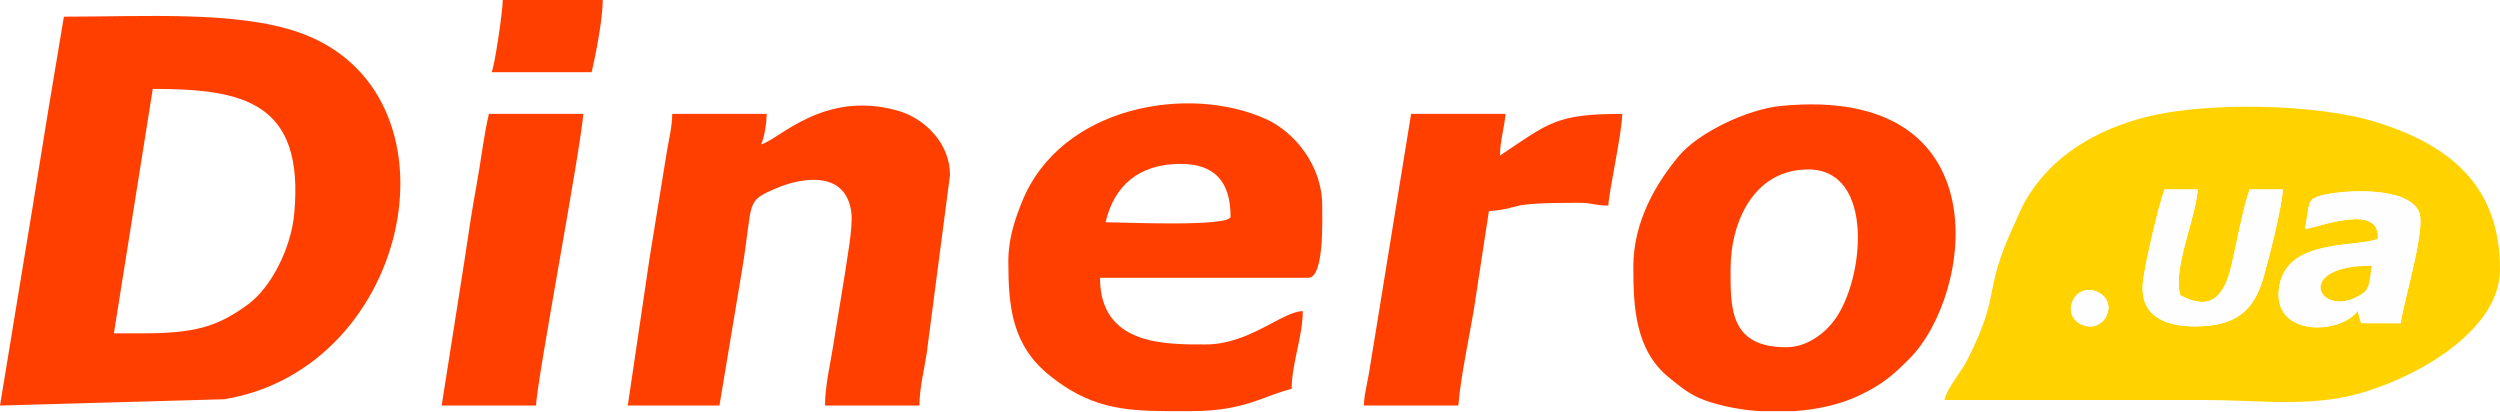
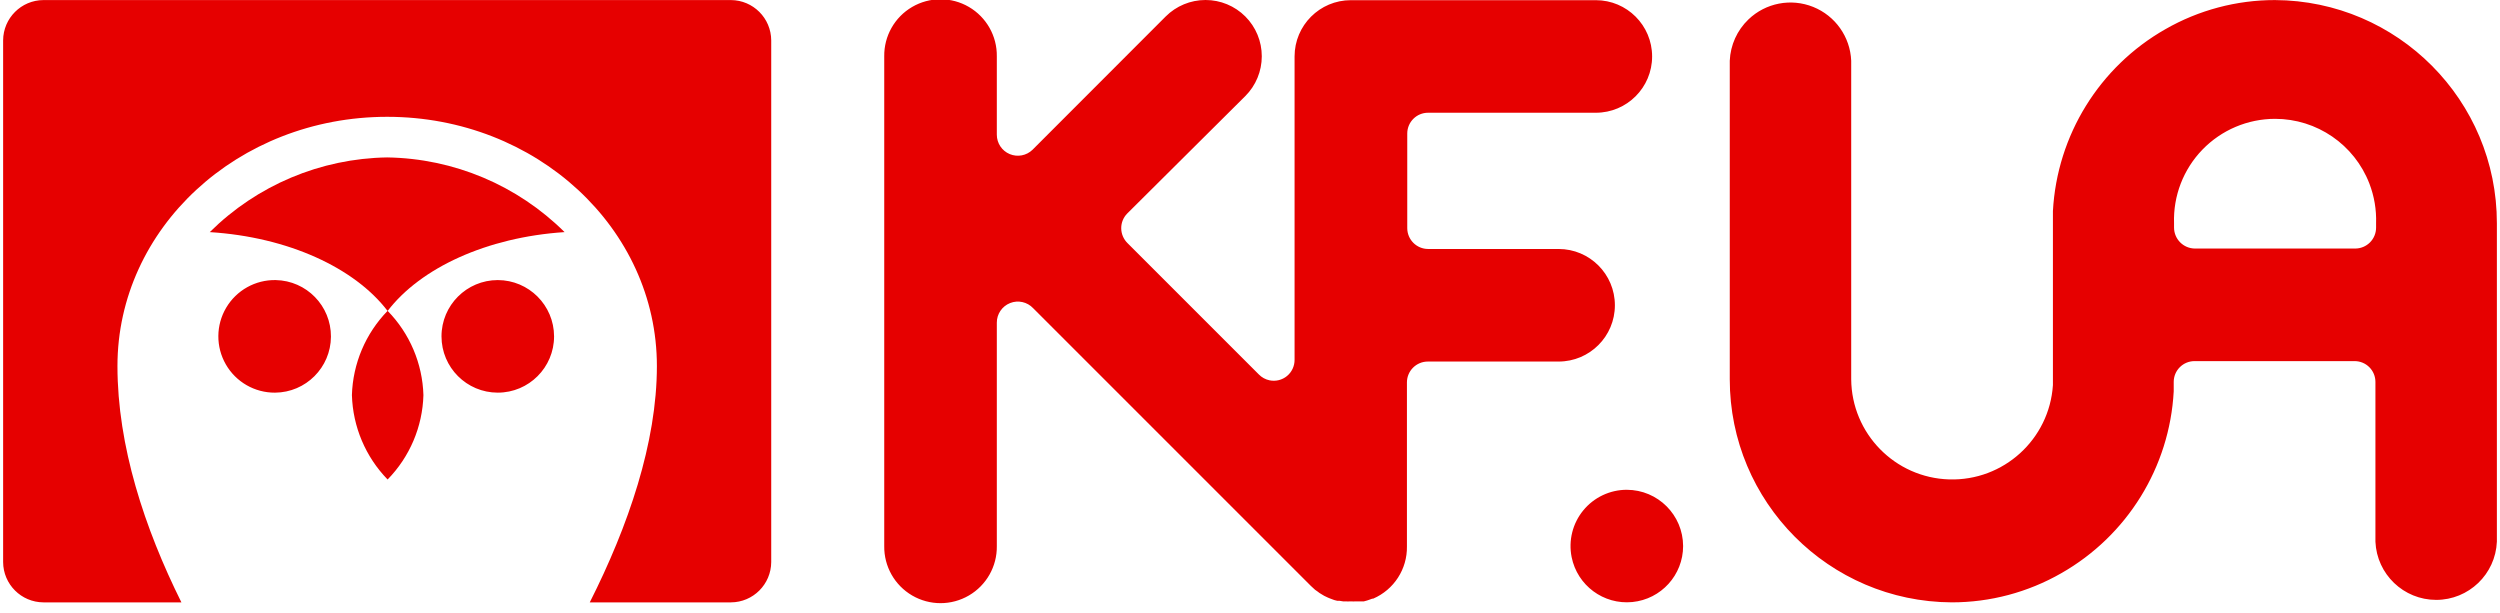
- <svg xmlns="http://www.w3.org/2000/svg" width="900" height="148" viewBox="0 0 11107535 1826569" shape-rendering="geometricPrecision" image-rendering="optimizeQuality" fill-rule="evenodd">
-   <path d="M9357134 1406952c-48547 92775-201195 23632-143750-78575 48526-86338 195069-19497 143750 78575zm883842-388568c22614-122679 7154-133969 79551-151559 93254-22659 374570-40631 426935 73450 32924 71721-67600 395375-81447 495935l-175583-424-15337-54222c-80468 108871-391881 115459-347147-115476 40218-207629 340244-165543 436805-204704 11880-156632-241977-59110-323777-43000zm-553929 293201c141309 76580 197263-3285 227871-134841 23048-99079 48681-244397 80055-334989l147553 200c-3642 78309-61131 305532-85750 390509-39165 135190-108070 207447-269275 216746-155767 8984-290293-37325-264926-209364 13165-89287 64858-313771 94108-398028l147932 137c-11132 137925-112269 352128-77568 469630zm-1047855 465617h1147781c222721 0 403667 24465 598933-7501 263862-43195 721629-270509 721629-572557 0-367952-216980-551906-553757-655730-265510-81845-758944-89524-1024468-20151-218617 57116-415156 171417-529779 369764-18986 32851-31041 64844-47669 100433-148271 317371-55724 300016-209627 604922-30999 61418-89689 123516-103043 180820z" fill="#ffd200" />
-   <path d="M629428 1481000H506010L678795 394935c403870 0 674383 58508 628490 554366-14371 155299-102801 326960-203280 401536-138783 103001-241962 130163-474577 130163zM0 1801884l996344-28016c839821-137810 1085873-1369473 329224-1630775-275163-95021-680190-69042-1041708-69042l-70560 423108-70483 435528L0 1801884zm4912000-814548c37325-160225 146340-259178 333226-259178 153557 0 222151 80995 222151 234493 0 47201-499587 24685-555377 24685zm382593 839233h-120053c-188086-1505-337053-17822-511341-158476-166544-134400-183161-303538-183161-507977 0-102742 31276-190108 59715-261168 172536-431134 746667-525945 1088251-368442 122848 56644 246647 204033 246647 382778 0 61247 9470 320884-61709 320884h-925627c0 302296 293271 296202 468987 296202 194548 0 339505-146042 431959-148103 0 113220-49367 232349-49367 345569-118523 27613-205760 98733-444301 98733zm2641123-283860c-252059 0-246832-176325-246832-345565 0-217162 107056-444302 345565-444302 296356 0 249767 489897 115169 670542-42748 57371-120105 119325-213902 119325zm38896 283860h-159788c-85271-6196-167708-22251-238796-47586-68219-24314-109963-60852-159025-100153-153207-122719-160081-319184-160081-494029 0-204438 104949-374591 200988-490148 89690-107916 309175-209819 454787-224005 985603-96032 854321 841615 569325 1124698-75504 75000-117901 111989-221049 161544-81549 39179-182143 62034-286361 69679zM3381627 641767c13364-27854 24685-92537 24685-135757h-419620c0 54335-15103 115463-22967 162156l-77501 477873-96998 655845h407274l100472-603005c51574-310080 10551-302650 154788-363564 113542-47950 307380-78418 330809 109109 8343 66795-21481 215794-31353 289079l-45123 275761c-13791 94675-40606 201653-40606 292620h419616c0-72680 19434-151707 31615-227560l104145-796797c0-141025-112058-251943-232390-285962-328570-92894-527379 128984-606846 150202zm2678151 1160117h419616c10929-131332 45830-288352 68772-424893l66989-439022c164503-13689 53333-37027 394934-37027 68517 0 73188 12342 135757 12342 1214-54512 61709-327698 61709-407274-291969 0-323675 38235-543034 185124 0-63924 19826-126759 24685-185124h-419620l-156940 966153-26105 159018c-8512 62174-25549 116235-26763 170703zm-4097446 0h419617c0-94546 195139-1119594 209808-1295874h-419616c-22989 98677-35079 208539-54695 315552-20501 111835-38392 229998-52791 329805l-102323 650517z" fill="#ff3f00" />
-   <path d="M10537500 1181156c-12616 88937-9621 105408-54968 131699-178619 103564-296153-133791 54968-131699zm-296524-162772c81800-16110 335657-113632 323777 43000-96561 39161-396587-2925-436805 204704-44734 230935 266679 224347 347147 115476l15337 54222 175583 424c13847-100560 114371-424214 81447-495935-52365-114081-333681-96109-426935-73450-72397 17590-56937 28880-79551 151559zm-553929 293201c-34701-117502 66436-331705 77568-469630l-147932-137c-29250 84257-80943 308741-94108 398028-25367 172039 109159 218348 264926 209364 161205-9299 230110-81556 269275-216746 24619-84977 82108-312200 85750-390509l-147553-200c-31374 90592-57007 235910-80055 334989-30608 131556-86562 211421-227871 134841z" fill="#fefefe" />
-   <path d="M2184483 320884h444301c17430-74814 49367-237376 49367-320884h-444302c0 49814-36334 293722-49366 320884z" fill="#ff3f00" />
-   <path d="M10537500 1181156c-351121-2092-233587 235263-54968 131699 45347-26291 42352-42762 54968-131699z" fill="#ffd100" />
-   <path d="M9357134 1406952c51319-98072-95224-164913-143750-78575-57445 102207 95203 171350 143750 78575z" fill="#fefefe" />
+ <svg xmlns="http://www.w3.org/2000/svg" fill="#e60000" viewBox="0 0 228 56" width="800" height="196">
+   <path d="M148.452 44.78a5.145 5.145 0 0 0-5.047 6.151 5.147 5.147 0 0 0 10.194-1.004 5.157 5.157 0 0 0-5.147-5.146zM207.705.006a20.13 20.13 0 0 0-10.012 2.663 20.408 20.408 0 0 0-10.283 16.63v15.91a9.227 9.227 0 0 1-9.482 8.623 9.234 9.234 0 0 1-8.961-9.164V5.553a5.555 5.555 0 0 0-9.396-3.776 5.556 5.556 0 0 0-1.707 3.776v29.115a20.395 20.395 0 0 0 20.295 20.405 20.1 20.1 0 0 0 10.012-2.663 20.393 20.393 0 0 0 10.283-16.63v-.861a1.901 1.901 0 0 1 1.902-1.903h14.638a1.901 1.901 0 0 1 1.902 1.903v14.608a5.56 5.56 0 0 0 5.552 5.32 5.556 5.556 0 0 0 5.552-5.32V20.41A20.392 20.392 0 0 0 207.705.006zm9.251 20.805a1.91 1.91 0 0 1-1.912 1.913h-14.648a1.922 1.922 0 0 1-1.912-1.913v-.4a9.234 9.234 0 0 1 2.595-6.73 9.252 9.252 0 0 1 6.641-2.816 9.244 9.244 0 0 1 8.623 5.917 9.251 9.251 0 0 1 .613 3.629v.4zM130.28 10.308h15.339a5.146 5.146 0 1 0 0-10.292h-22.398a5.146 5.146 0 0 0-5.146 5.146v27.734a1.9 1.9 0 0 1-2.287 1.876 1.903 1.903 0 0 1-.977-.534l-12.015-12.015a1.926 1.926 0 0 1-.57-1.362 1.903 1.903 0 0 1 .55-1.341l10.793-10.734a5.136 5.136 0 0 0 1.508-3.639A5.14 5.14 0 0 0 109.93 0a5.15 5.15 0 0 0-3.639 1.508L94.116 13.693a1.923 1.923 0 0 1-3.264-1.372V5.152a5.147 5.147 0 1 0-10.293 0v44.775a5.147 5.147 0 1 0 10.293 0V29.502a1.922 1.922 0 0 1 3.324-1.322l25.381 25.381.39.36c.073.06.15.114.231.161a1.02 1.02 0 0 0 .17.13l.28.17.15.09.291.14.16.07.29.111.19.07.281.07h.21l.31.05h.191a4.17 4.17 0 0 0 .5 0c.17.01.341.01.511 0 .067.005.134.005.2 0h.501l.29-.08.15-.05a2.42 2.42 0 0 0 .331-.12h.08a5.11 5.11 0 0 0 3.084-4.776V34.959a1.91 1.91 0 0 1 1.912-1.903h11.955a5.146 5.146 0 1 0 0-10.292H130.28a1.91 1.91 0 0 1-1.902-1.903v-8.66a1.9 1.9 0 0 1 1.902-1.893zM66.542.006H3.685A3.705 3.705 0 0 0 0 3.69v47.7a3.704 3.704 0 0 0 3.685 3.684H16.3c-3.374-6.788-5.847-14.297-5.847-21.606 0-12.586 11.013-22.788 24.66-22.788s24.66 10.202 24.66 22.788c0 7.008-2.613 14.628-6.137 21.606h12.906a3.704 3.704 0 0 0 3.684-3.684V3.69A3.704 3.704 0 0 0 66.542.006zM24.92 25.607a5.147 5.147 0 1 0-.06 10.293 5.147 5.147 0 0 0 .06-10.293zm20.305 0a5.146 5.146 0 1 0 5.147 5.146 5.157 5.157 0 0 0-5.147-5.146zM31.89 36.13a11.534 11.534 0 0 0 3.263 7.71 11.494 11.494 0 0 0 3.274-7.71 11.494 11.494 0 0 0-3.274-7.71 11.534 11.534 0 0 0-3.264 7.71z" />
+   <path d="M51.333 21.222a23.519 23.519 0 0 0-16.22-6.829 23.54 23.54 0 0 0-16.22 6.829c7.179.45 13.257 3.274 16.26 7.209 3.004-3.925 9.041-6.739 16.18-7.21z" />
</svg>
